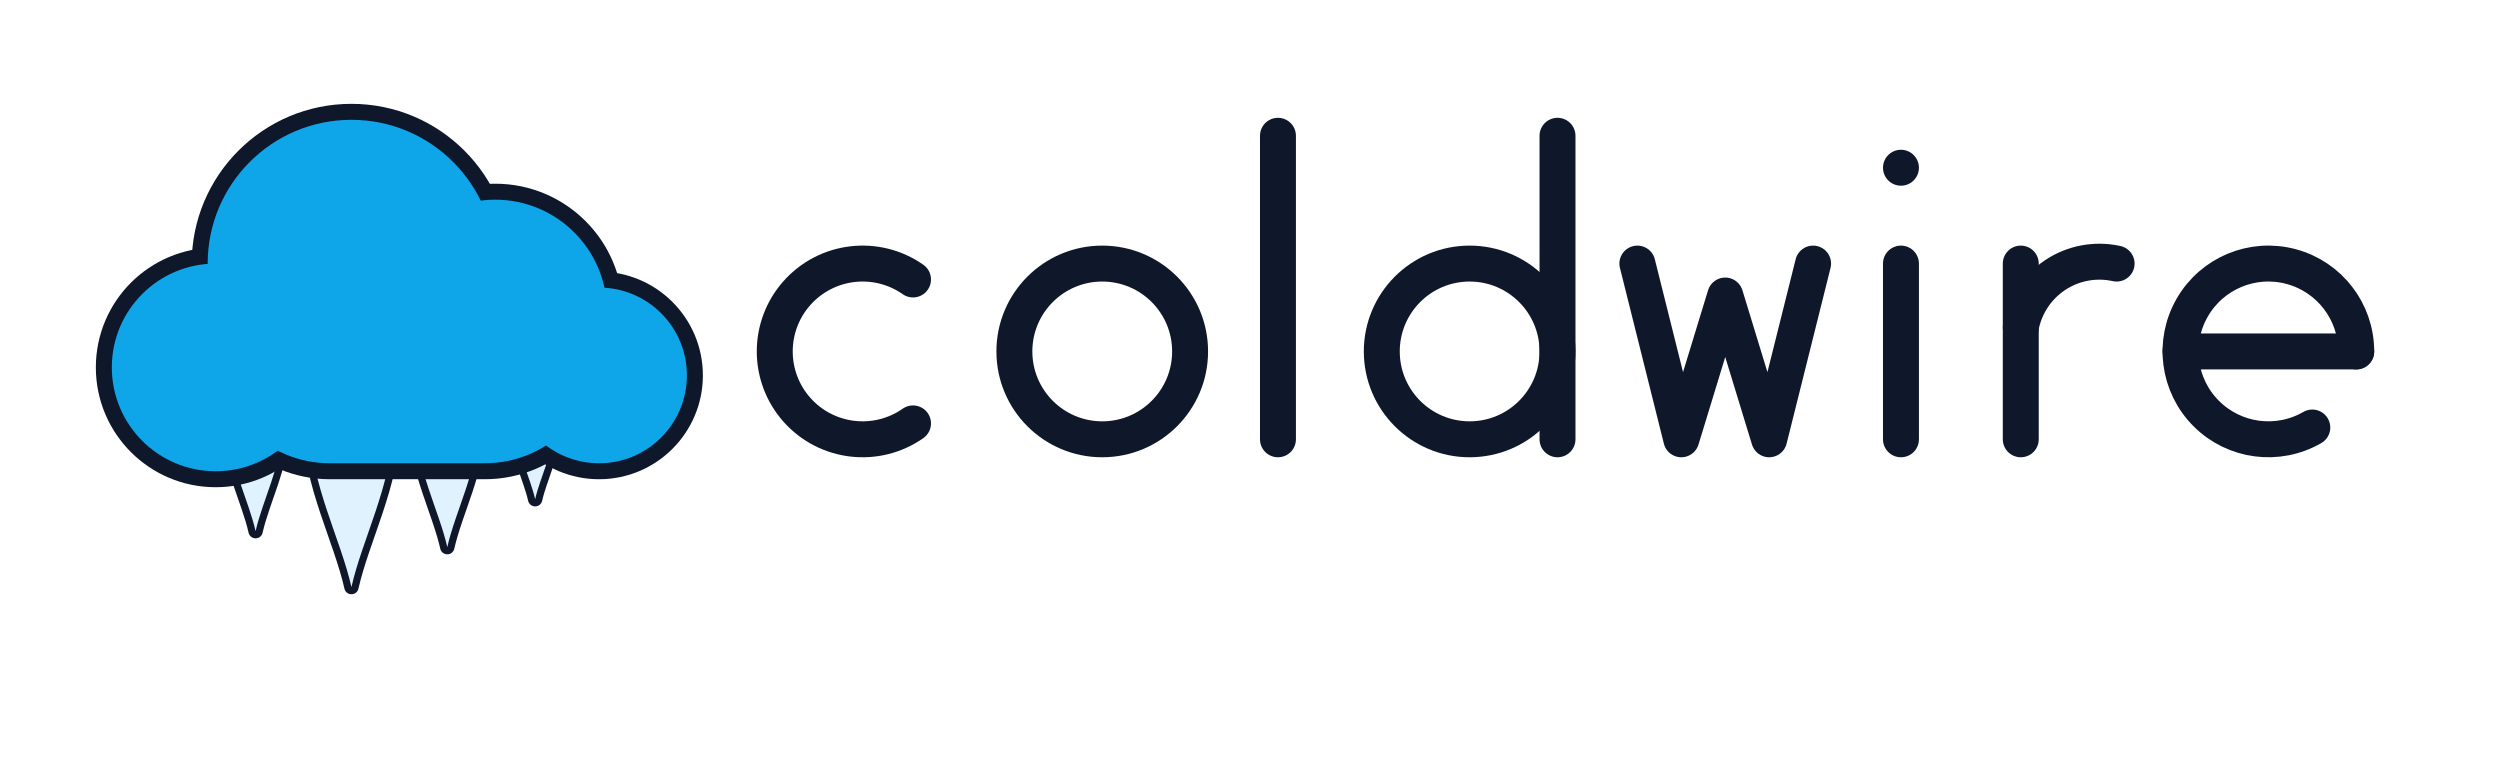
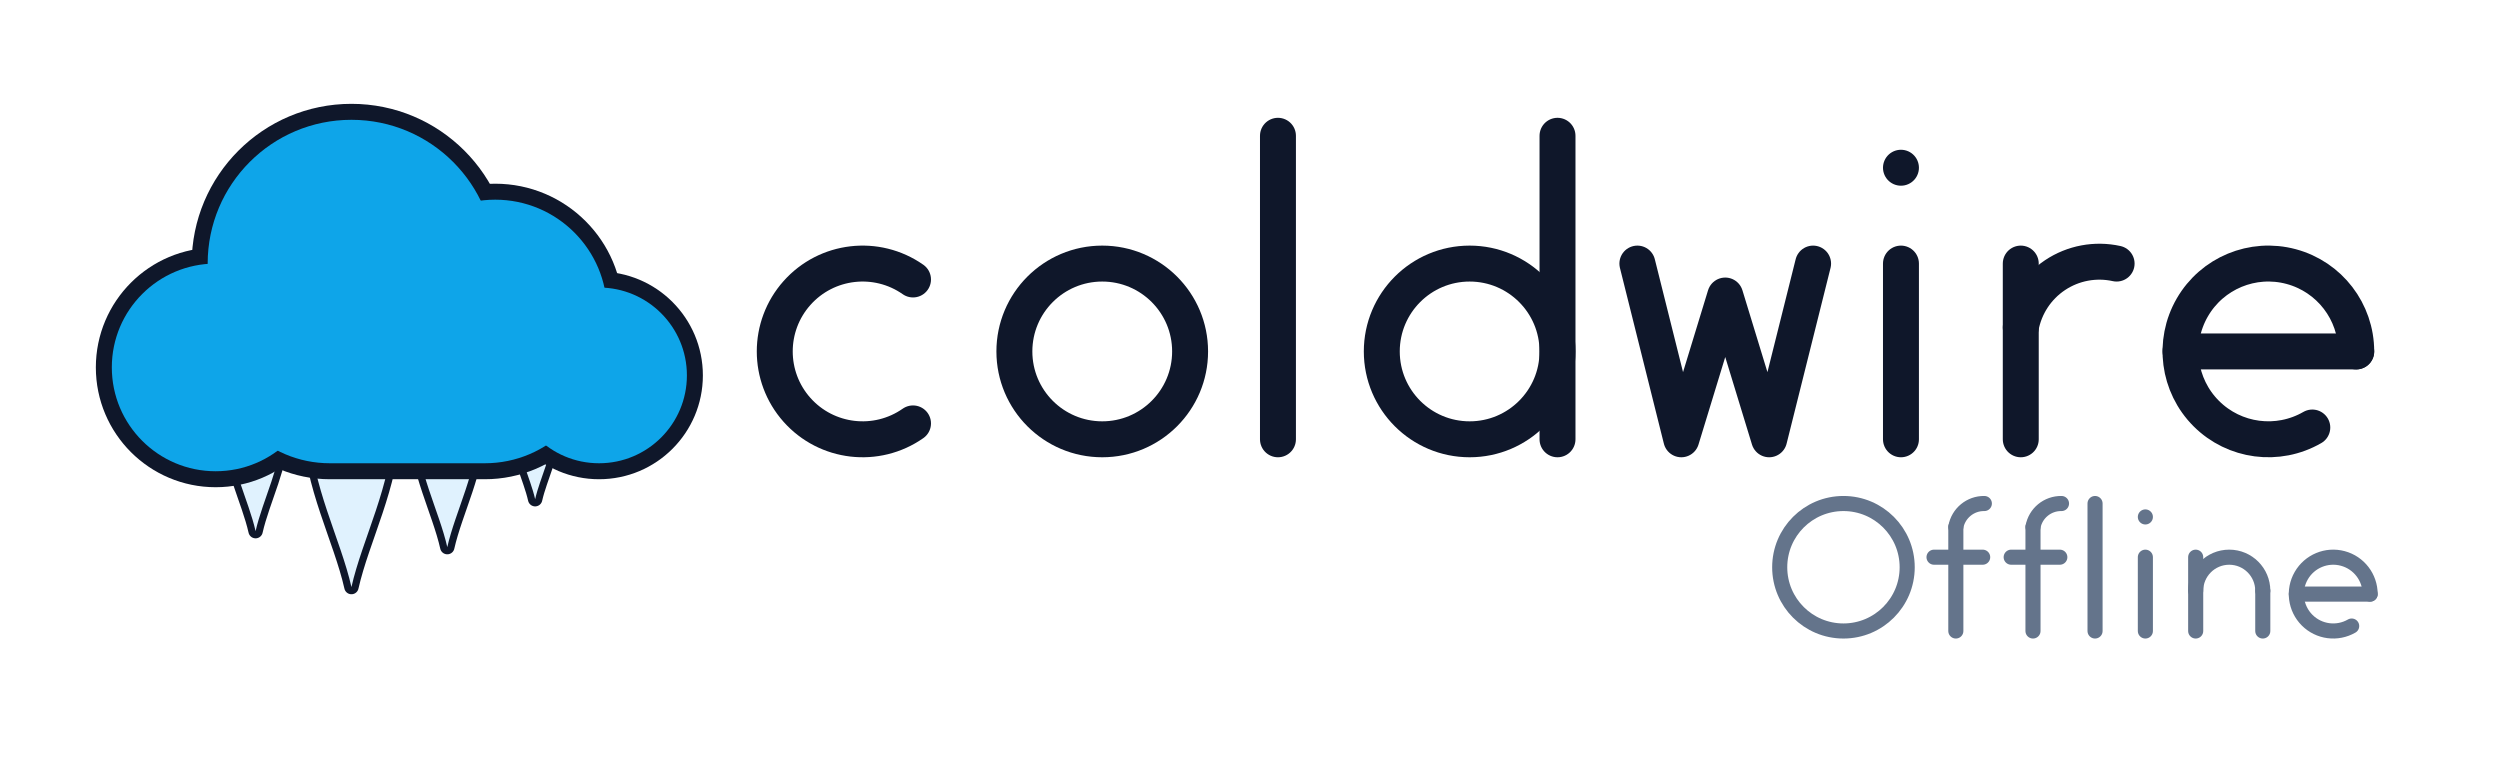
- <svg xmlns="http://www.w3.org/2000/svg" viewBox="0 0 626 190" width="626" height="190" role="img" aria-label="Coldwire">
+ <svg xmlns="http://www.w3.org/2000/svg" viewBox="0 0 626 190" width="626" height="190" role="img" aria-label="Coldwire — Offline">
  <g stroke-linejoin="round" stroke-linecap="round">
    <path d="M 57.24 107.00 C 57.44 116.36 62.24 125.20 64.00 133.00 C 65.76 125.20 70.56 116.36 70.76 107.00 Z" fill="#0F172A" stroke="#0F172A" stroke-width="3.6" />
    <path d="M 77.60 107.00 C 77.91 121.40 85.30 135.00 88.00 147.00 C 90.70 135.00 98.09 121.40 98.40 107.00 Z" fill="#0F172A" stroke="#0F172A" stroke-width="3.6" />
    <path d="M 104.20 107.00 C 104.43 117.80 109.97 128.00 112.00 137.00 C 114.03 128.00 119.57 117.80 119.80 107.00 Z" fill="#0F172A" stroke="#0F172A" stroke-width="3.6" />
    <path d="M 129.32 107.00 C 129.46 113.48 132.78 119.60 134.00 125.00 C 135.22 119.60 138.54 113.48 138.68 107.00 Z" fill="#0F172A" stroke="#0F172A" stroke-width="3.6" />
    <path d="M 57.24 107.00 C 57.44 116.36 62.24 125.20 64.00 133.00 C 65.76 125.20 70.56 116.36 70.76 107.00 Z" fill="#E0F2FE" stroke="none" />
    <path d="M 77.60 107.00 C 77.91 121.40 85.30 135.00 88.00 147.00 C 90.70 135.00 98.09 121.40 98.40 107.00 Z" fill="#E0F2FE" stroke="none" />
    <path d="M 104.20 107.00 C 104.43 117.80 109.97 128.00 112.00 137.00 C 114.03 128.00 119.57 117.80 119.80 107.00 Z" fill="#E0F2FE" stroke="none" />
    <path d="M 129.32 107.00 C 129.46 113.48 132.78 119.60 134.00 125.00 C 135.22 119.60 138.54 113.48 138.68 107.00 Z" fill="#E0F2FE" stroke="none" />
    <g fill="#0F172A" stroke="#0F172A" stroke-width="8">
      <rect x="54" y="58.80" width="96" height="57.20" rx="28.60" ry="28.60" />
      <circle cx="54" cy="92" r="26" />
      <circle cx="88" cy="66" r="36" />
      <circle cx="124" cy="78" r="28" />
      <circle cx="150" cy="94" r="22" />
    </g>
    <g fill="#0EA5E9" stroke="none">
      <rect x="54" y="58.80" width="96" height="57.20" rx="28.60" ry="28.60" />
      <circle cx="54" cy="92" r="26" />
      <circle cx="88" cy="66" r="36" />
      <circle cx="124" cy="78" r="28" />
      <circle cx="150" cy="94" r="22" />
    </g>
    <g fill="none" stroke="#0F172A" stroke-width="9" stroke-linecap="round">
      <path d="M 228.62 69.98 A 22 22 0 1 0 228.62 106.02" />
      <path d="M 254.00 88 A 22 22 0 1 0 298.00 88 A 22 22 0 1 0 254.00 88" />
      <path d="M 320 34 L 320 110" />
      <path d="M 346.00 88 A 22 22 0 1 0 390.00 88 A 22 22 0 1 0 346.00 88" />
      <path d="M 390 34 L 390 110" />
      <path d="M 410 66 L 421 110 L 432 74 L 443 110 L 454 66" />
      <path d="M 476 66 L 476 110" />
      <path d="M 476 42 L 476 42" />
      <path d="M 506 66 L 506 110" />
      <path d="M 506 82 A 20 20 0 0 1 530 66" />
      <path d="M 590.00 88.00 L 546.00 88" />
      <path d="M 590.00 88.00 A 22 22 0 1 0 579.00 107.05" />
    </g>
+     <g fill="none" stroke="#64748B" stroke-width="9" stroke-linecap="round" transform="translate(445.64 111.80) scale(0.42)">
+       <path d="M 0.00 72 A 38 38 0 1 0 76.00 72 A 38 38 0 1 0 0.00 72" />
+       <path d="M 105 110 L 105 48" />
+       <path d="M 105 48 A 17 17 0 0 1 122 34" />
+       <path d="M 92 66 L 121 66" />
+       <path d="M 151 110 L 151 48" />
+       <path d="M 151 48 A 17 17 0 0 1 168 34" />
+       <path d="M 138 66 L 167 66" />
+       <path d="M 188 34 L 188 110" />
+       <path d="M 218 66 L 218 110" />
+       <path d="M 218 42 L 218 42" />
+       <path d="M 248 66 L 248 110" />
+       <path d="M 248 86 A 20 20 0 0 1 288 86" />
+       <path d="M 288 86 L 288 110" />
+       <path d="M 352.00 88.00 L 308.00 88" />
+       <path d="M 352.00 88.00 A 22 22 0 1 0 341.00 107.05" />
+     </g>
  </g>
</svg>
